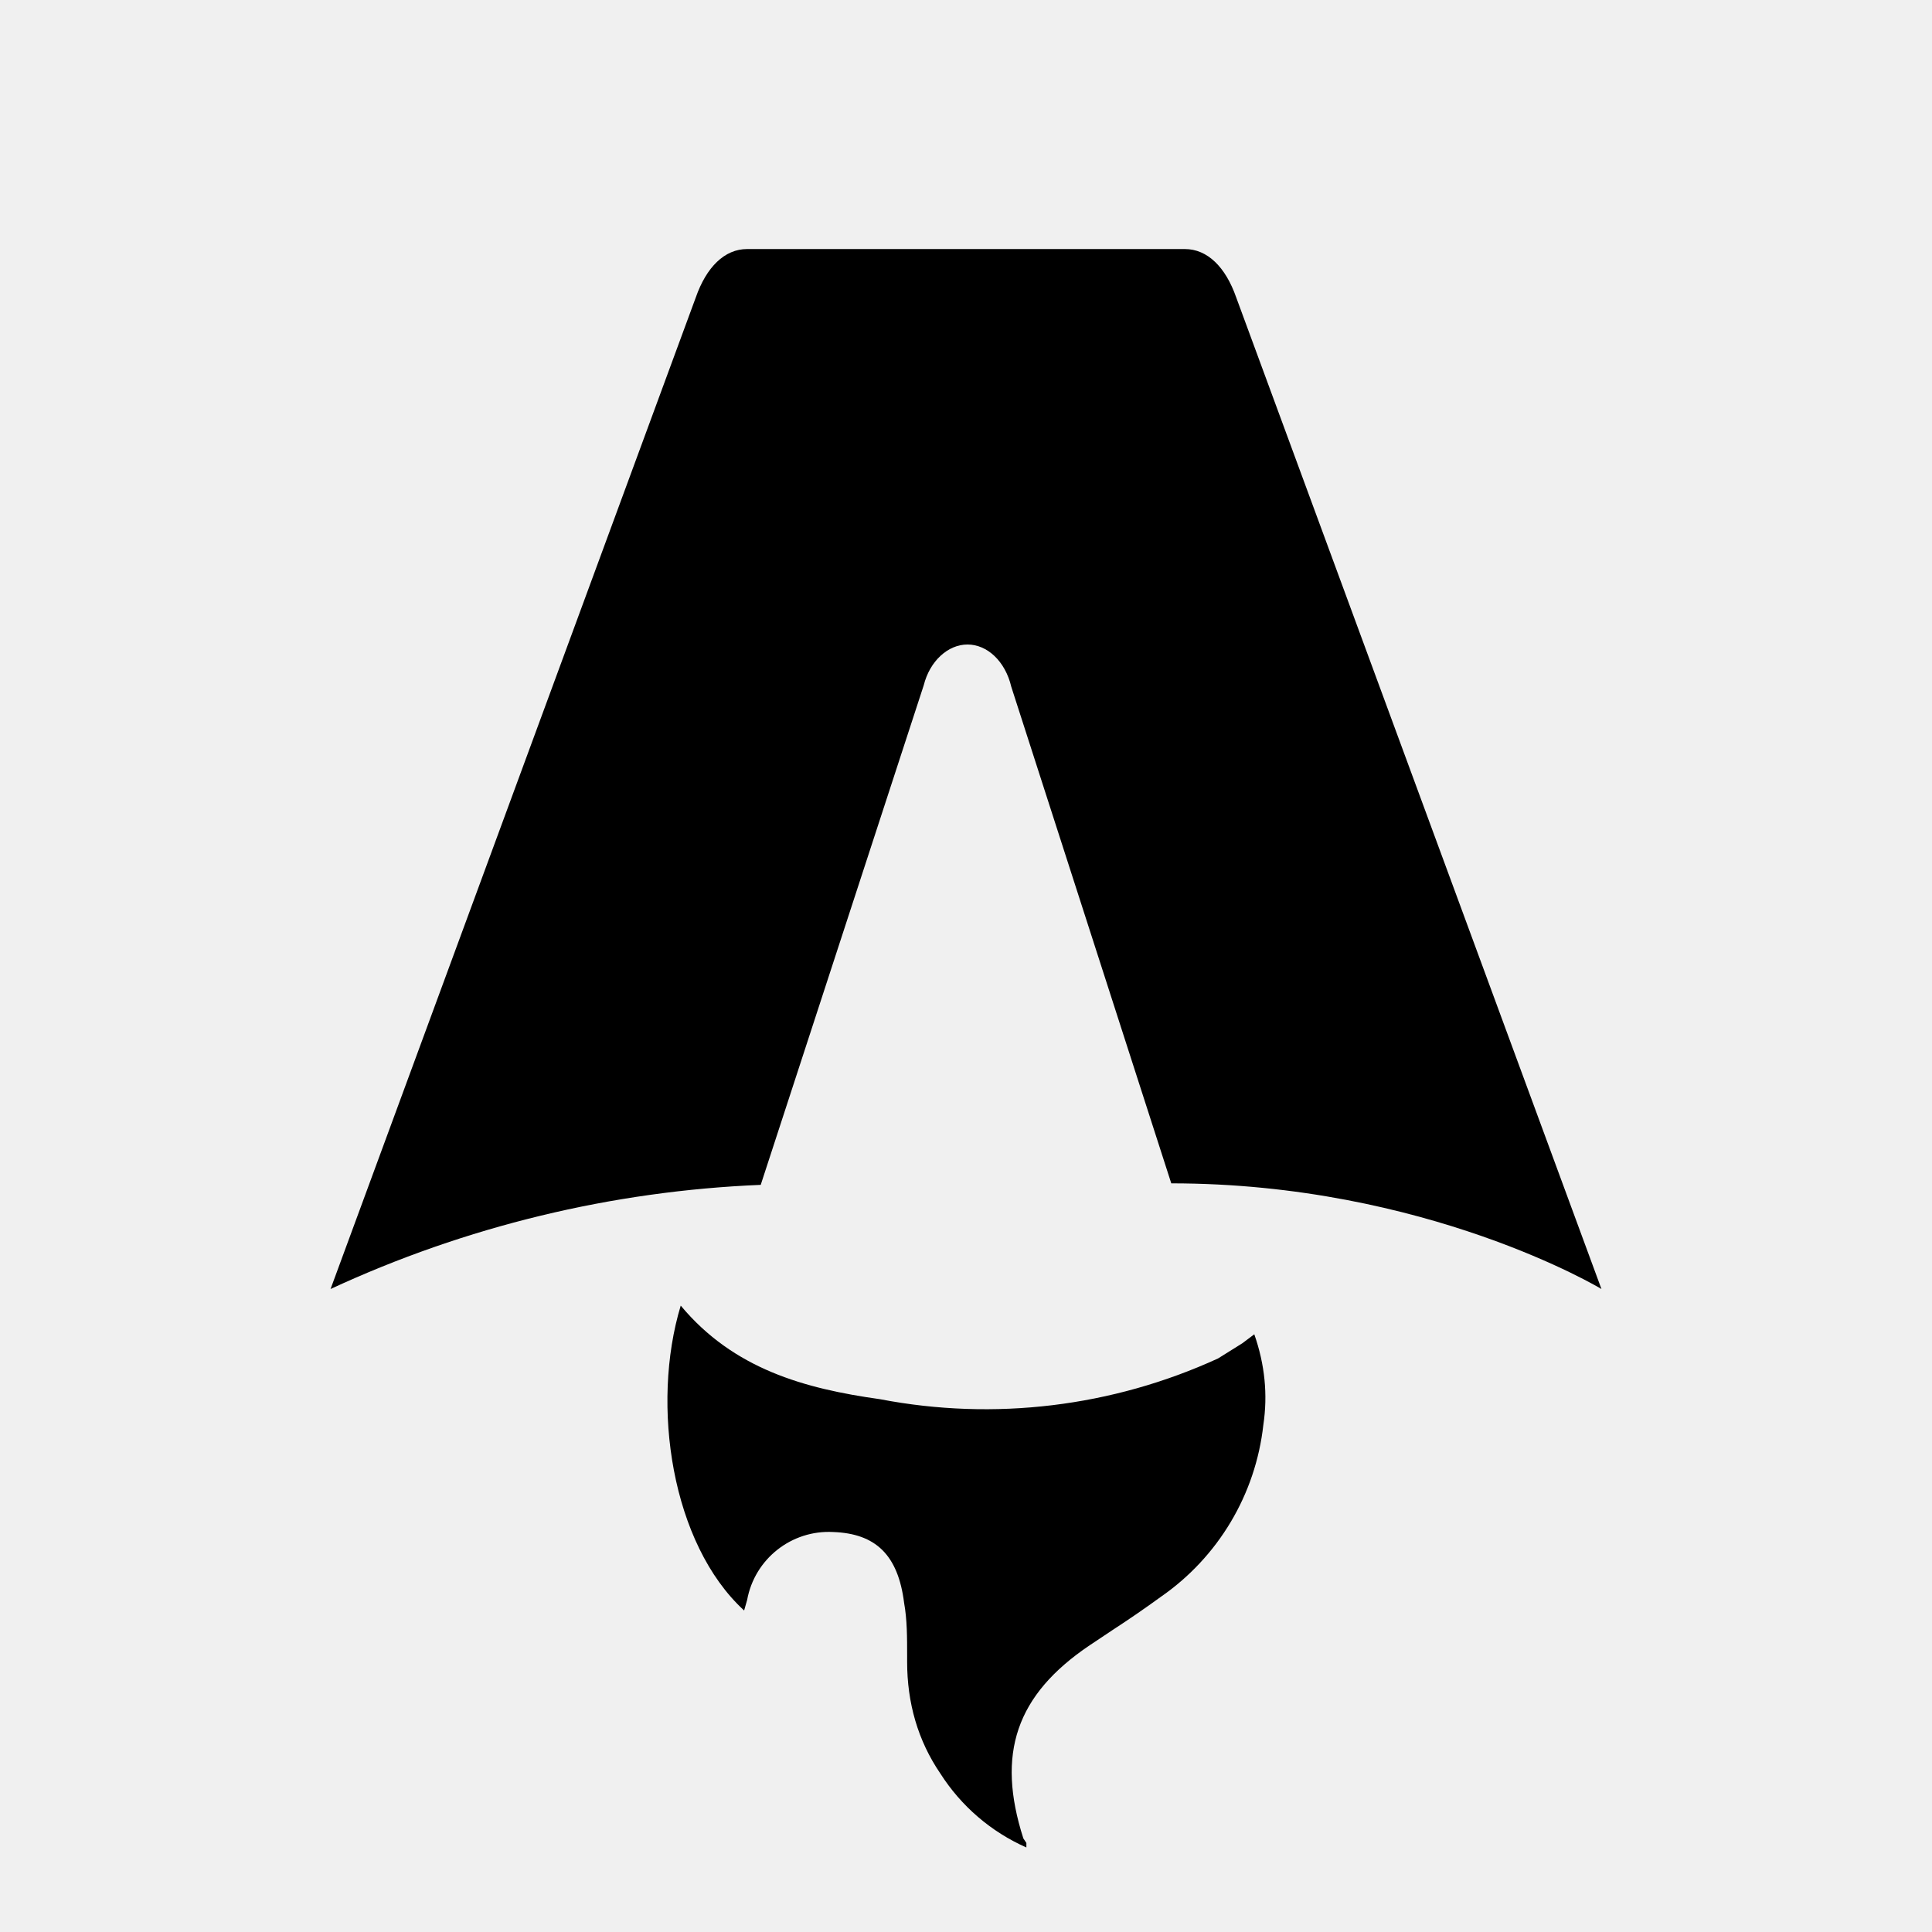
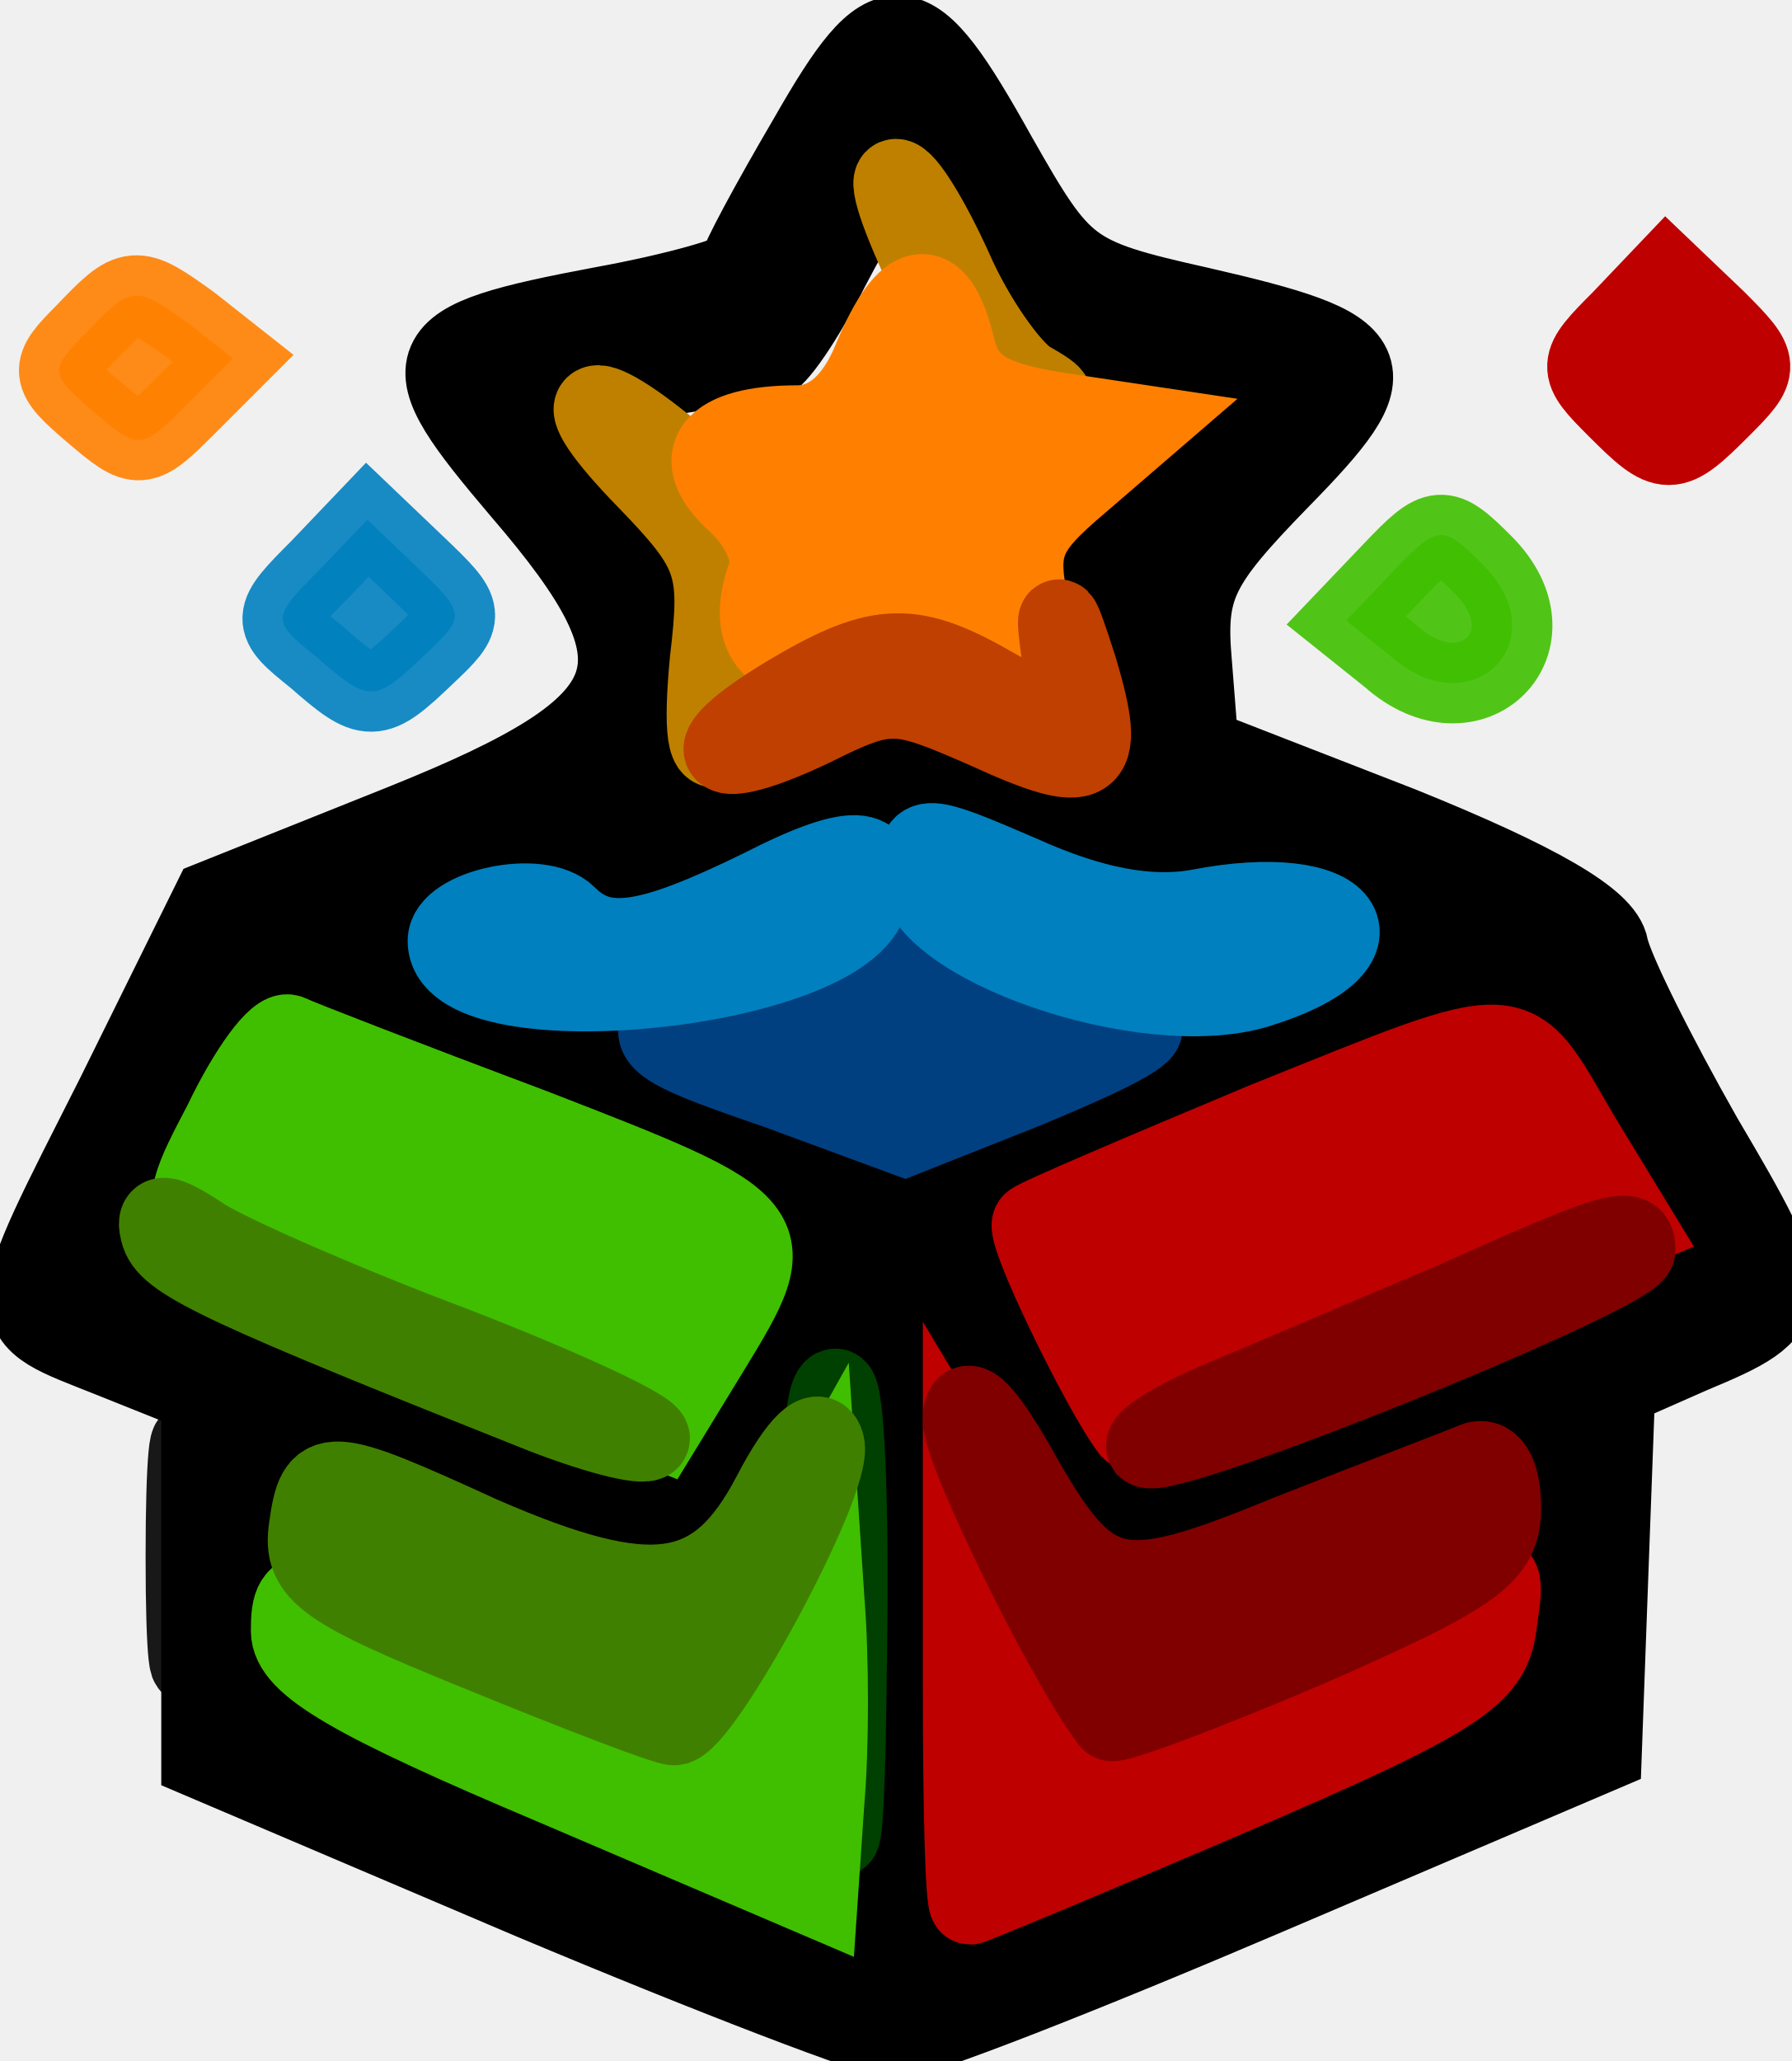
- <svg xmlns="http://www.w3.org/2000/svg" fill="none" viewBox="0 0 128 128">
-   <path d="M50.4 78.5a75.1 75.1 0 0 0-28.5 6.9l24.2-65.7c.7-2 1.9-3.2 3.4-3.2h29c1.5 0 2.7 1.2 3.4 3.2l24.2 65.7s-11.6-7-28.5-7L67 45.5c-.4-1.7-1.6-2.8-2.9-2.8-1.3 0-2.5 1.1-2.9 2.7L50.4 78.5Zm-1.1 28.2Zm-4.2-20.2c-2 6.6-.6 15.8 4.2 20.2a17.5 17.5 0 0 1 .2-.7 5.5 5.5 0 0 1 5.7-4.5c2.8.1 4.3 1.5 4.7 4.7.2 1.1.2 2.3.2 3.5v.4c0 2.7.7 5.2 2.2 7.4a13 13 0 0 0 5.7 4.9v-.3l-.2-.3c-1.8-5.6-.5-9.5 4.4-12.8l1.5-1a73 73 0 0 0 3.2-2.2 16 16 0 0 0 6.8-11.4c.3-2 .1-4-.6-6l-.8.6-1.6 1a37 37 0 0 1-22.4 2.7c-5-.7-9.7-2-13.2-6.2Z" />
-   <style>
-         path { fill: #000; }
-         @media (prefers-color-scheme: dark) {
-             path { fill: #FFF; }
-         }
-     </style>
+ <svg xmlns="http://www.w3.org/2000/svg" version="1.0" viewBox="0 0 80 92">
+   <path stroke="#000" stroke-width="3.6" d="M36.1 6.2C34.4 9.1 33 11.7 33 12s-2.8 1.1-6.1 1.7c-8.5 1.6-8.7 2.2-3.6 8.2 6.8 7.9 5.9 10.4-5.3 14.9l-8.5 3.4-4.3 8.7C0 59.2 0 58.6 5 60.6l4 1.6v16.3l14.8 6.3C31.9 88.2 39.2 91 40 91c.9 0 8.3-2.9 16.5-6.4l15-6.4.3-8.2.3-8.1 3.4-1.5c4.8-2 4.8-2.3.5-9.6-2.1-3.7-4-7.5-4.2-8.5-.2-1.2-3.1-2.9-9.3-5.4l-9-3.5-.3-3.8c-.3-3.4.2-4.4 3.9-8.2 5-5.1 4.7-5.8-3.6-7.7-5.8-1.3-6.1-1.6-9-6.7-3.9-7-4.8-7.1-8.4-.8zm7.1 6c1.6 3 3.1 4.4 4.8 4.6 1.4.1 3.6.5 4.9.8l2.4.5-3.6 3.7c-3.3 3.4-3.5 4-3 8.4.6 5.5.6 5.5-4.7 2.8l-4-2-4 2c-5.3 2.7-5.3 2.7-4.7-2.8.5-4.4.3-5-3-8.3l-3.5-3.7 2.3-.7c1.3-.5 3.3-.9 4.4-1s2.3-.3 2.7-.4c.4 0 1.7-1.9 2.8-4.1 2.6-5 3.3-5 6.2.2zm5.5 26.9c3.3.9 4.6.9 5.7 0 .8-.7 1.7-.8 2-.3s1.9 1.2 3.6 1.5c1.6.4 3 1.1 3 1.7s-1.4 1.3-3 1.7c-1.7.3-3.3 1-3.6 1.4-.3.5-1.2.9-2.1.9-1.4 0-6.6 2-10.5 4.1-2.3 1.2-5.3 1.1-7.8-.1-1.1-.6-2.9-1.5-4-2-1.1-.6-2.5-1-3.1-1s-2.5-.6-4.2-1.4c-1.8-.8-4-1.6-4.9-2-2.3-.7-2.3-2.5 0-3.2.9-.3 2.4-.9 3.2-1.3 1.8-1 4.2-.3 3.4 1-1.1 1.8 3.3.8 8.7-1.9 4.5-2.3 5.7-2.5 7.4-1.6 1.1.7 3.9 1.8 6.2 2.5zM21.5 49c2.2 1 5.1 2.1 6.5 2.5s3.6 1.2 5 1.7l2.6 1.1-2.3 4.6c-3.2 6.2-4.9 7.4-7.9 5.5-1.2-.9-2.7-1.6-3.1-1.6-.4-.1-2.4-.8-4.3-1.6s-3.9-1.5-4.5-1.6c-.5-.1-2-.8-3.2-1.4-1.3-.7-2.3-.9-2.3-.5s-.4.2-.9-.6c-.8-1.2.8-5.3 4.2-10.8.8-1.3 1.2-1.2 10.2 2.7zM71 50.6c1.8 3 3.1 5.7 2.9 5.9-1.2 1.1-21.4 8.5-22.4 8.1-1.4-.5-6.9-9.5-6.2-10.2.3-.3 5.4-2.5 11.3-4.9 6-2.4 11-4.4 11.1-4.4.1-.1 1.6 2.4 3.3 5.5zm-33 23c0 12.4.1 12.2-6.2 9.8-16.1-6-18.3-7.6-18.6-13.3s.8-6.4 5.3-3.5c1.4.9 2.5 1.3 2.5 1 0-.4 1.1.1 2.5 1s2.5 1.3 2.5.9.7-.2 1.5.5c2.2 1.8 6-1 7.5-5.5 2-6 3-2.9 3 9.1zm8-7.6c2.8 5.5 3.6 5.6 12.4 1.9s8.5-3.8 8.8 2.5l.3 4.8-11.3 4.9C49.9 82.8 44.4 85 43.9 85s-.9-5.2-.9-11.5c0-12.9.1-13.1 3-7.5z" />
+   <path fill-opacity=".9" stroke="#000" stroke-opacity=".9" stroke-width="3.6" d="M8.3 69.5c0 4.4.2 6.1.4 3.7.2-2.3.2-5.9 0-8-.2-2-.4-.1-.4 4.3z" />
+   <path fill="#BF8000" stroke="#BF8000" stroke-width="3.6" d="M41.8 13c1.5 3 3.1 5 4.1 5 1.4-.1 1.4-.2 0-1-.8-.5-2.4-2.7-3.4-5-1-2.2-2.1-4-2.5-4s.4 2.2 1.8 5zm-12.9 8.4c3.1 3.2 3.3 3.9 2.8 8.1-.3 3.2-.1 4.3.5 3.7 2.7-2.7 1.9-9.4-1.4-12.3-4.6-4-5.9-3.6-1.9.5z" />
+   <path fill="#FF8000" fill-opacity=".9" stroke="#FF8000" stroke-opacity=".9" stroke-width="3.6" d="M3.8 14.9c-1.6 1.6-1.6 1.8.4 3.5s2.1 1.7 4.1-.3l2.1-2.1-1.9-1.5c-2.5-1.8-2.6-1.8-4.7.4z" />
+   <path fill="#BF0000" stroke="#BF0000" stroke-width="3.6" d="M72.4 14.3c-2 2-2 2.1-.2 3.9 2.2 2.2 2.4 2.2 4.6 0 1.8-1.8 1.8-1.9-.2-3.9l-2.2-2.1zM56.5 50.1c-5.5 2.3-10.2 4.3-10.4 4.5-.4.3 3.1 7.5 4.4 9.2.2.2 5.3-1.8 11.4-4.3L73 54.8l-2.5-4.1c-3.1-5.3-2.3-5.3-14-.6zM43 75.2c0 5.4.1 9.8.3 9.8.1 0 5.4-2.2 11.7-4.9 10-4.3 11.5-5.3 11.8-7.5.4-3.2 1.1-3.3-8.8 1-4.6 2-8.6 3.3-8.7 2.8-.2-.5-1.7-3.2-3.3-5.9l-3-5z" />
+   <path fill="#FF8000" stroke="#FF8000" stroke-width="3.6" d="M39 16c-.8 2-2 3-3.4 3-3.8 0-4.9 1.4-2.7 3.4 1.1 1 1.7 2.4 1.4 3.2-1.1 2.9.4 4.5 3.2 3.2 2.1-.9 3.2-.8 5.9.5l3.4 1.6-.8-3.5c-.7-3-.4-3.7 2.2-5.9l2.9-2.5-4-.6c-3.1-.5-4.1-1.2-4.5-3-.8-3.2-2.1-3-3.6.6z" />
+   <path fill="#BF4000" stroke="#BF4000" stroke-width="3.6" d="M47.4 29.2c.4 3.2.1 3.3-3.4 1.3-3.4-1.9-4.9-1.8-8.9.6-4.3 2.6-3.4 3.5 1.2 1.3 3.4-1.7 3.8-1.6 7.7.1 4.8 2.2 5.4 1.8 4.1-2.6-.9-2.8-1-2.9-.7-.7z" />
+   <path fill="#0080BF" fill-opacity=".9" stroke="#0080BF" stroke-opacity=".9" stroke-width="3.6" d="M14.3 25.4c-2.2 2.2-2.2 2.3-.2 3.9 2.4 2.1 2.6 2.1 4.9-.1 1.8-1.7 1.8-1.8-.4-3.9l-2.2-2.1z" />
+   <path fill="#40BF00" fill-opacity=".9" stroke="#40BF00" stroke-opacity=".9" stroke-width="3.6" d="m62.2 25.5-2.1 2.2 2 1.6c3.6 3.2 7.5-.7 4.1-4.1-1.8-1.8-2-1.8-4 .3z" />
+   <path fill="#004080" stroke="#004080" stroke-width="3.6" d="M34.3 43.3c-6.6 2.7-6.6 2.9.4 5.3l5.7 2.1 5.3-2.1c2.9-1.2 5.3-2.3 5.3-2.7s-8-3.7-11-4.5c-.3-.1-2.9.8-5.7 1.9z" />
+   <path fill="#0080BF" stroke="#0080BF" stroke-width="3.6" d="M34 39.7c-5.1 2.5-7.1 2.8-8.7 1.2-1.2-1.2-5.3-.3-5.3 1.1 0 3.9 17.2 2.3 18.7-1.7 1-2.6-.4-2.8-4.7-.6zm7-.8c0 3.2 10.1 6.7 15.1 5.2 6.2-1.9 4.1-4.8-2.6-3.5-2.2.4-4.8-.1-7.9-1.5-4.4-1.9-4.6-1.9-4.6-.2z" />
+   <path fill="#004000" stroke="#004000" stroke-width="3.6" d="M36.8 70.2c.4 14.3.9 15.7 1 3.5.1-6.4-.1-11.7-.5-11.7-.5 0-.7 3.7-.5 8.2z" />
+   <path fill="#40BF00" stroke="#40BF00" stroke-width="3.6" d="M10 50.1c-2.6 5-2.8 4.8 9.5 9.7l10 4 2.2-3.6c3.3-5.4 3.2-5.5-7.9-9.8-5.6-2.1-10.5-4-10.9-4.2-.5-.2-1.8 1.6-2.9 3.9zM33.7 72c-3.3 5.9-2.6 5.8-11.7 2-8.5-3.5-9-3.6-9-1.2 0 1.5 2.8 3.1 11.8 6.9l11.7 5 .3-4.4c.2-2.3.2-6.3 0-8.8l-.3-4.5z" />
+   <g fill="maroon" stroke="maroon" stroke-width="3.6">
+     <path d="M65 58.1c-3.6 1.5-8.2 3.5-10.4 4.4-2.1.9-3.6 1.8-3.4 2.1.8.7 21.8-7.8 21.8-8.8 0-1.1-.7-1-8 2.3z" />
+     <path d="M43 63.4c0 1.4 4.6 10.8 6.6 13.4.1.2 4.1-1.3 8.8-3.3 7.5-3.3 8.6-4.1 8.6-6.2 0-1.6-.5-2.3-1.2-2s-4.4 1.7-8.2 3.2c-7.8 3.2-8.9 3-12.3-3.1-1.5-2.6-2.3-3.3-2.3-2z" />
+   </g>
+   <path fill="#408000" stroke="#408000" stroke-width="3.6" d="M7.2 55.1c.4 1.2 3 2.4 17.1 8 2.6 1 4.7 1.5 4.7 1.1s-3.9-2.2-8.8-4.1c-4.8-1.8-9.8-4-11.1-4.8-1.8-1.2-2.2-1.2-1.9-.2zm27.3 11.6c-2.5 4.8-5.4 5.2-13 1.9-7-3.2-7.3-3.2-7.7-.4-.3 2 .7 2.7 7.6 5.5 4.4 1.8 8.3 3.3 8.7 3.3 1.2 0 7.1-10.9 6.7-12.5-.2-.9-1.1-.1-2.3 2.2z" />
</svg>
